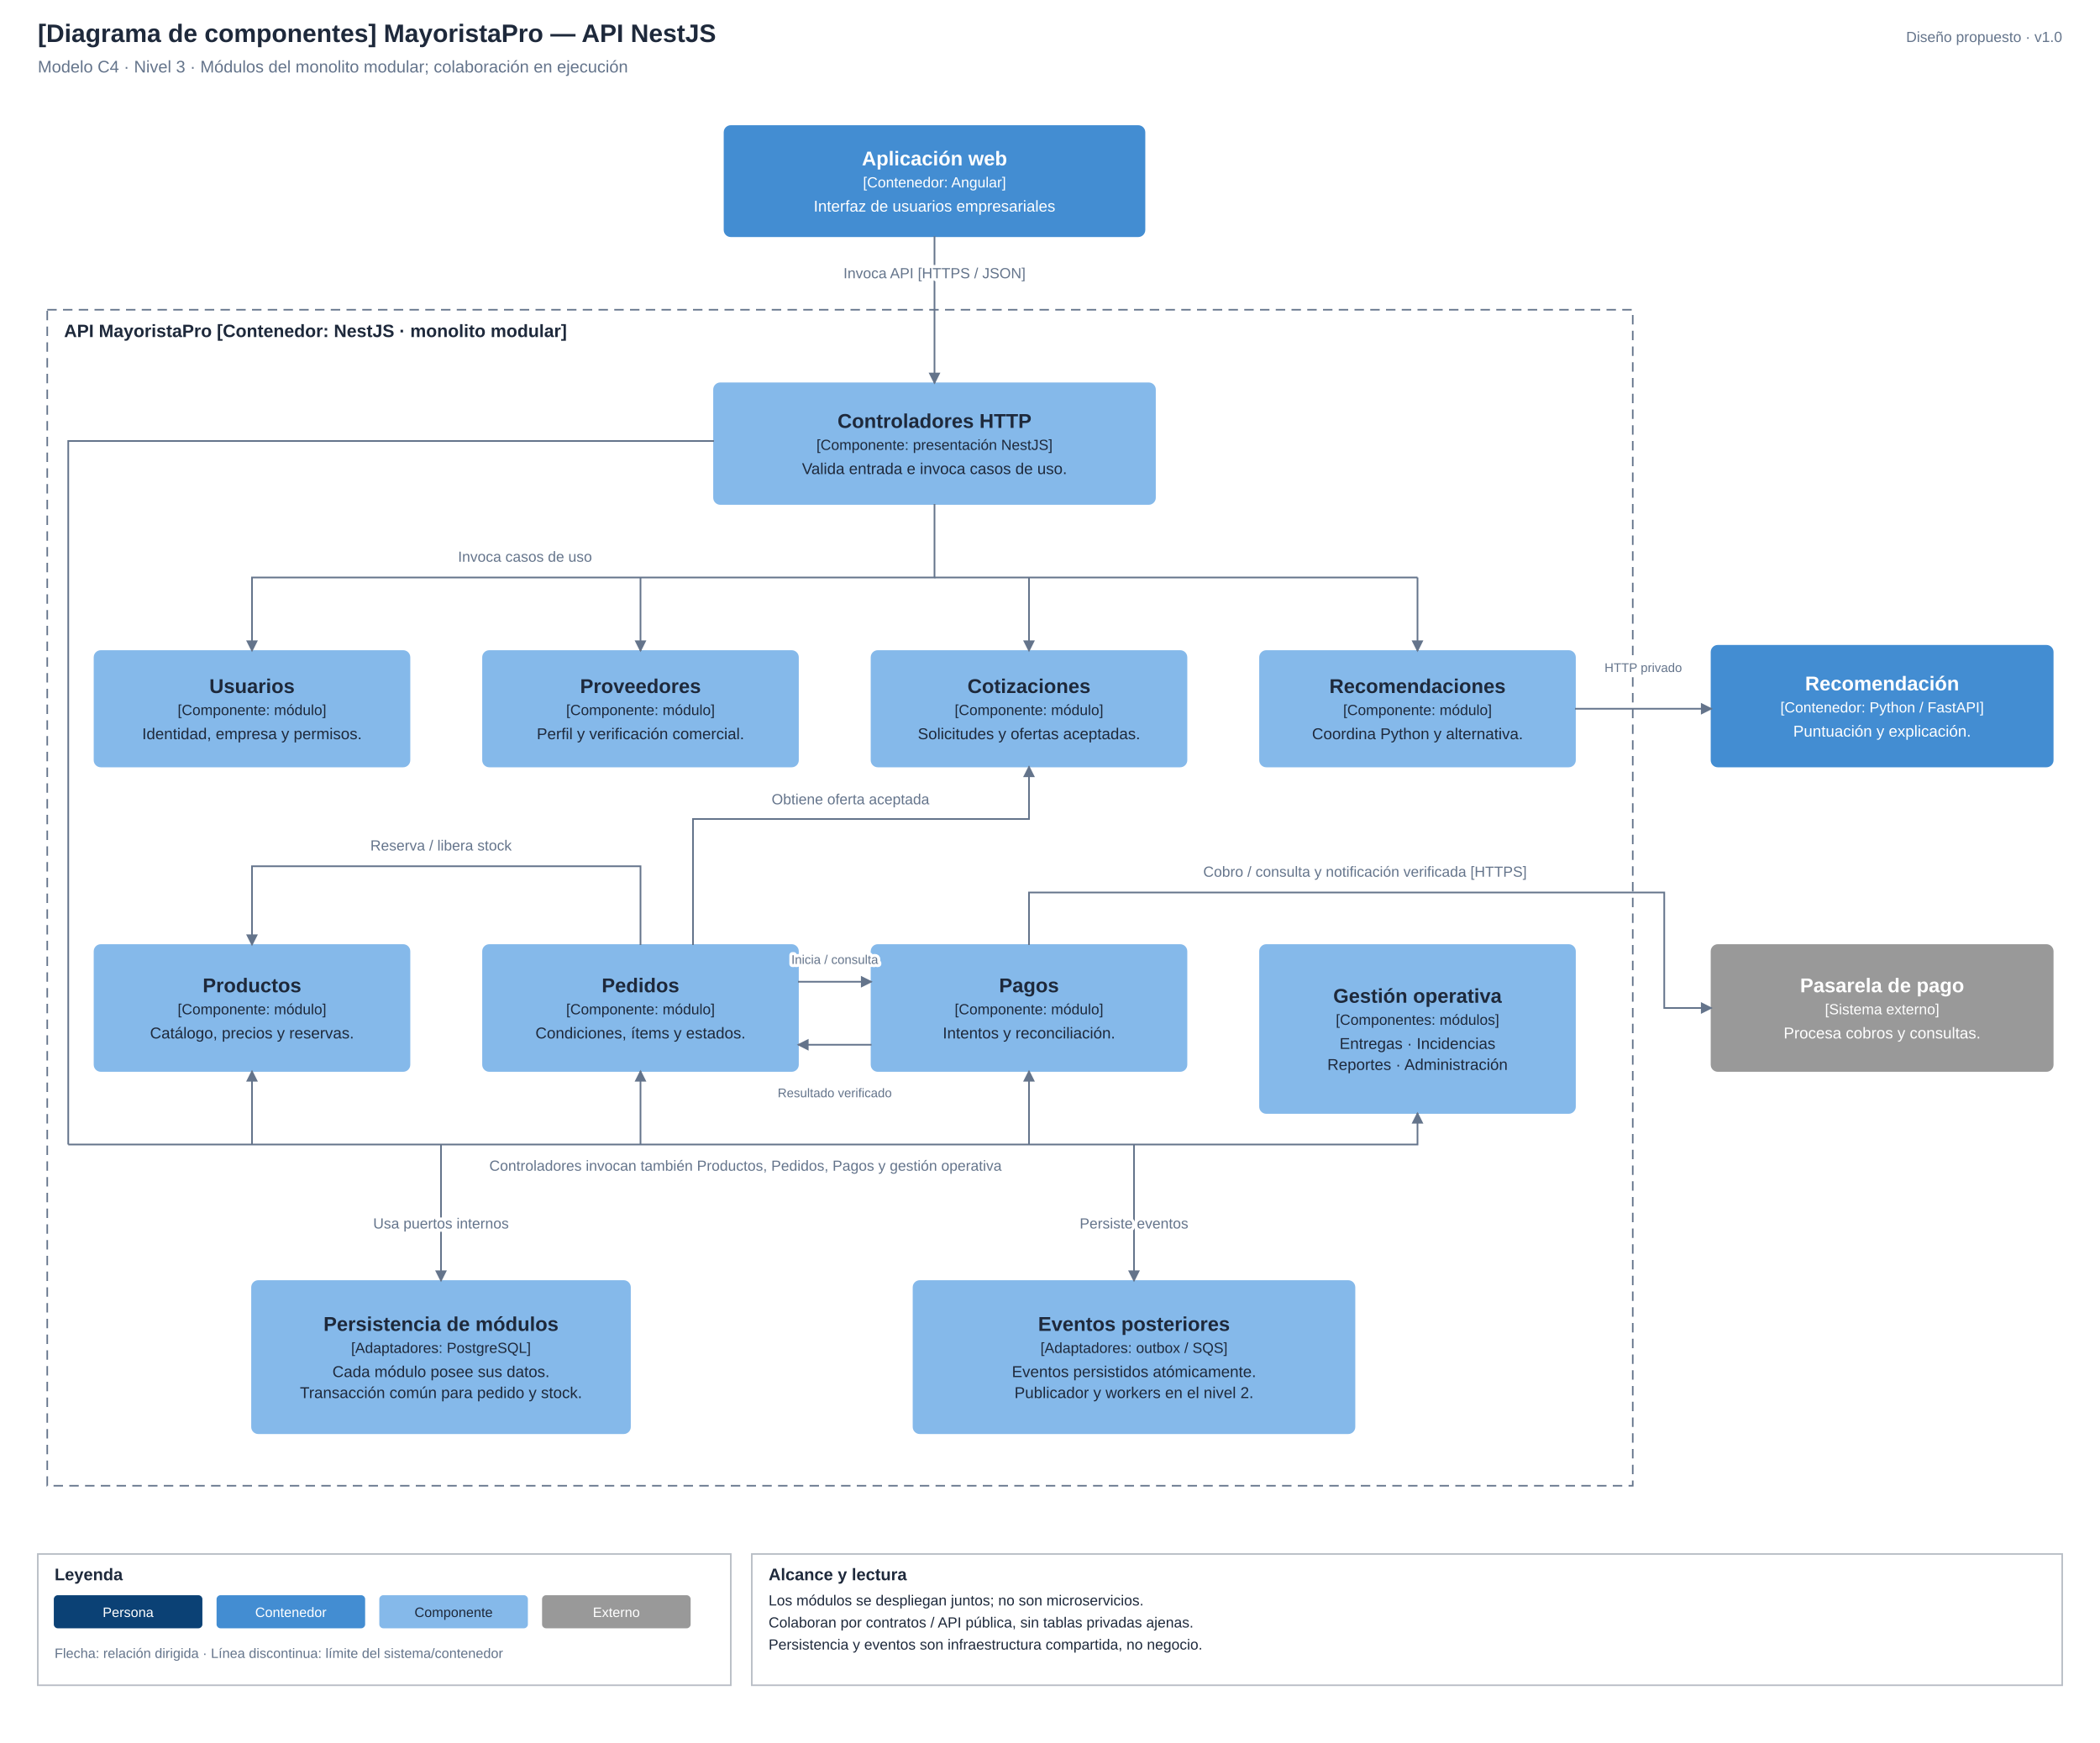
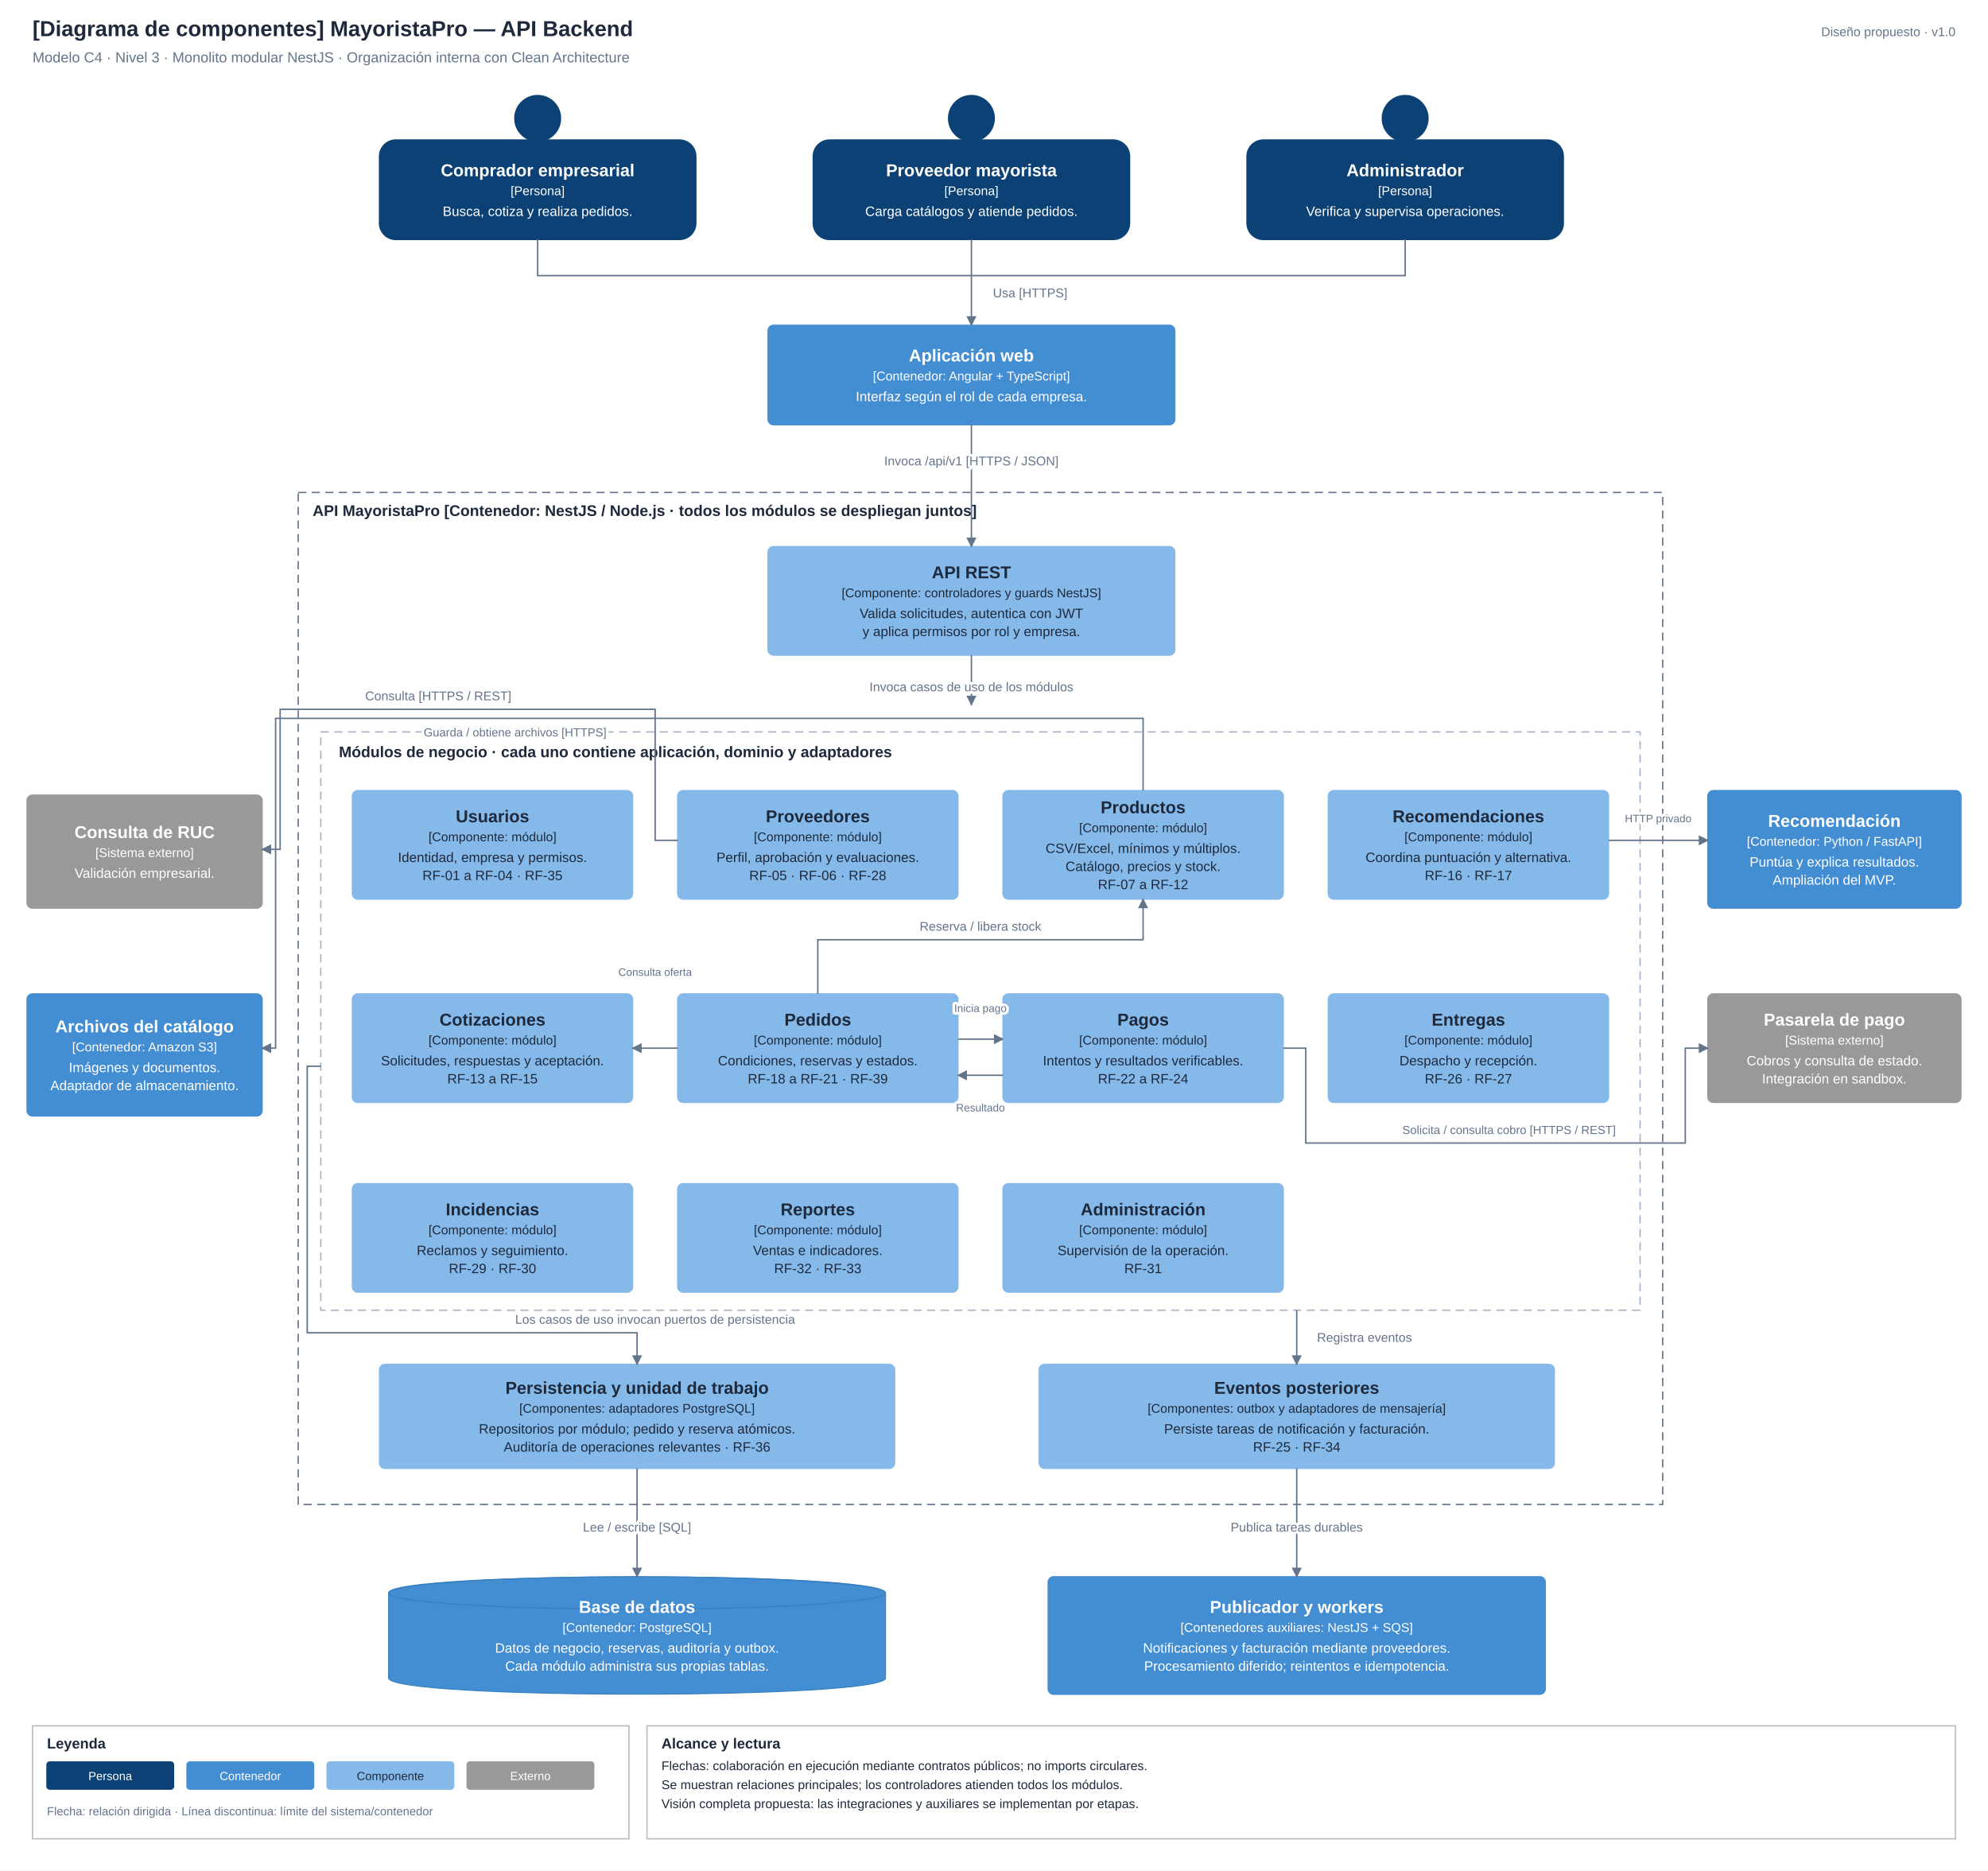
- <svg xmlns="http://www.w3.org/2000/svg" width="2000" height="1660" viewBox="0 0 2000 1660" font-family="Segoe UI,Arial,sans-serif" role="img" aria-labelledby="title desc">
+ <svg xmlns="http://www.w3.org/2000/svg" width="2200" height="2070" viewBox="0 0 2200 2070" font-family="Segoe UI,Arial,sans-serif" role="img" aria-labelledby="title desc">
  <defs>
    <marker id="arrow" viewBox="0 0 10 10" refX="9" refY="5" markerWidth="7" markerHeight="7" orient="auto">
      <path d="M0 0 L10 5 L0 10" fill="#64748B" />
    </marker>
    <marker id="open" viewBox="0 0 10 10" refX="9" refY="5" markerWidth="8" markerHeight="8" orient="auto">
      <path d="M0 0 L9 5 L0 10" fill="none" stroke="#475569" stroke-width="1.4" />
    </marker>
    <marker id="triangle" viewBox="0 0 12 12" refX="11" refY="6" markerWidth="11" markerHeight="11" orient="auto">
      <path d="M0 0 L11 6 L0 12 Z" fill="white" stroke="#475569" />
    </marker>
    <marker id="diamond" viewBox="0 0 16 10" refX="1" refY="5" markerWidth="14" markerHeight="9" orient="auto">
      <path d="M1 5 L8 1 L15 5 L8 9 Z" fill="#475569" />
    </marker>
  </defs>
  <rect width="100%" height="100%" fill="white" />
-   <text x="36" y="40" font-size="24" fill="#1E293B" font-weight="700" text-anchor="start">[Diagrama de componentes] MayoristaPro — API NestJS</text>
-   <text x="36" y="69" font-size="16" fill="#64748B" font-weight="400" text-anchor="start">Modelo C4 · Nivel 3 · Módulos del monolito modular; colaboración en ejecución</text>
-   <text x="1964" y="40" font-size="14" fill="#64748B" font-weight="400" text-anchor="end">Diseño propuesto · v1.0</text>
-   <rect x="690" y="120" width="400" height="105" rx="6" fill="#438DD2" stroke="#438DD2" stroke-width="1.5" />
-   <text x="890.0" y="157.5" font-size="19" fill="white" font-weight="700" text-anchor="middle">Aplicación web</text>
-   <text x="890.0" y="178.5" font-size="14" fill="white" font-weight="400" text-anchor="middle">[Contenedor: Angular]</text>
-   <text x="890.0" y="201.5" font-size="15" fill="white" font-weight="400" text-anchor="middle">Interfaz de usuarios empresariales</text>
-   <rect x="45" y="295" width="1510" height="1120" rx="0" fill="none" stroke="#64748B" stroke-width="1.5" stroke-dasharray="9 6" />
-   <text x="61" y="321" font-size="17" fill="#1E293B" font-weight="700" text-anchor="start">API MayoristaPro [Contenedor: NestJS · monolito modular]</text>
-   <rect x="680" y="365" width="420" height="115" rx="6" fill="#85B9EA" stroke="#85B9EA" stroke-width="1.5" />
-   <text x="890.0" y="407.5" font-size="19" fill="#1E293B" font-weight="700" text-anchor="middle">Controladores HTTP</text>
-   <text x="890.0" y="428.5" font-size="14" fill="#1E293B" font-weight="400" text-anchor="middle">[Componente: presentación NestJS]</text>
-   <text x="890.0" y="451.5" font-size="15" fill="#1E293B" font-weight="400" text-anchor="middle">Valida entrada e invoca casos de uso.</text>
-   <path d="M890,225 L890,365" fill="none" stroke="#64748B" stroke-width="1.6" marker-end="url(#arrow)" />
-   <text x="890" y="265" font-size="14" fill="#64748B" font-weight="400" text-anchor="middle" paint-order="stroke" stroke="white" stroke-width="6" stroke-linejoin="round">Invoca API [HTTPS / JSON]</text>
-   <rect x="90" y="620" width="300" height="110" rx="6" fill="#85B9EA" stroke="#85B9EA" stroke-width="1.5" />
-   <text x="240.0" y="660.0" font-size="19" fill="#1E293B" font-weight="700" text-anchor="middle">Usuarios</text>
-   <text x="240.0" y="681.0" font-size="14" fill="#1E293B" font-weight="400" text-anchor="middle">[Componente: módulo]</text>
-   <text x="240.0" y="704.0" font-size="15" fill="#1E293B" font-weight="400" text-anchor="middle">Identidad, empresa y permisos.</text>
-   <rect x="460" y="620" width="300" height="110" rx="6" fill="#85B9EA" stroke="#85B9EA" stroke-width="1.5" />
-   <text x="610.0" y="660.0" font-size="19" fill="#1E293B" font-weight="700" text-anchor="middle">Proveedores</text>
-   <text x="610.0" y="681.0" font-size="14" fill="#1E293B" font-weight="400" text-anchor="middle">[Componente: módulo]</text>
-   <text x="610.0" y="704.0" font-size="15" fill="#1E293B" font-weight="400" text-anchor="middle">Perfil y verificación comercial.</text>
-   <rect x="830" y="620" width="300" height="110" rx="6" fill="#85B9EA" stroke="#85B9EA" stroke-width="1.5" />
-   <text x="980.0" y="660.0" font-size="19" fill="#1E293B" font-weight="700" text-anchor="middle">Cotizaciones</text>
-   <text x="980.0" y="681.0" font-size="14" fill="#1E293B" font-weight="400" text-anchor="middle">[Componente: módulo]</text>
-   <text x="980.0" y="704.0" font-size="15" fill="#1E293B" font-weight="400" text-anchor="middle">Solicitudes y ofertas aceptadas.</text>
-   <rect x="1200" y="620" width="300" height="110" rx="6" fill="#85B9EA" stroke="#85B9EA" stroke-width="1.5" />
-   <text x="1350.0" y="660.0" font-size="19" fill="#1E293B" font-weight="700" text-anchor="middle">Recomendaciones</text>
-   <text x="1350.0" y="681.0" font-size="14" fill="#1E293B" font-weight="400" text-anchor="middle">[Componente: módulo]</text>
-   <text x="1350.0" y="704.0" font-size="15" fill="#1E293B" font-weight="400" text-anchor="middle">Coordina Python y alternativa.</text>
-   <path d="M890,480 L890,550 L240,550 L240,620" fill="none" stroke="#64748B" stroke-width="1.6" marker-end="url(#arrow)" />
-   <text x="500" y="535" font-size="14" fill="#64748B" font-weight="400" text-anchor="middle" paint-order="stroke" stroke="white" stroke-width="6" stroke-linejoin="round">Invoca casos de uso</text>
-   <path d="M610,550 L610,620" fill="none" stroke="#64748B" stroke-width="1.6" marker-end="url(#arrow)" />
-   <path d="M980,550 L980,620" fill="none" stroke="#64748B" stroke-width="1.6" marker-end="url(#arrow)" />
-   <path d="M1350,550 L1350,620" fill="none" stroke="#64748B" stroke-width="1.6" marker-end="url(#arrow)" />
-   <path d="M890,550 L1350,550" fill="none" stroke="#64748B" stroke-width="1.6" />
-   <rect x="90" y="900" width="300" height="120" rx="6" fill="#85B9EA" stroke="#85B9EA" stroke-width="1.5" />
-   <text x="240.0" y="945.0" font-size="19" fill="#1E293B" font-weight="700" text-anchor="middle">Productos</text>
-   <text x="240.0" y="966.0" font-size="14" fill="#1E293B" font-weight="400" text-anchor="middle">[Componente: módulo]</text>
-   <text x="240.0" y="989.0" font-size="15" fill="#1E293B" font-weight="400" text-anchor="middle">Catálogo, precios y reservas.</text>
-   <rect x="460" y="900" width="300" height="120" rx="6" fill="#85B9EA" stroke="#85B9EA" stroke-width="1.5" />
-   <text x="610.0" y="945.0" font-size="19" fill="#1E293B" font-weight="700" text-anchor="middle">Pedidos</text>
-   <text x="610.0" y="966.0" font-size="14" fill="#1E293B" font-weight="400" text-anchor="middle">[Componente: módulo]</text>
-   <text x="610.0" y="989.0" font-size="15" fill="#1E293B" font-weight="400" text-anchor="middle">Condiciones, ítems y estados.</text>
-   <rect x="830" y="900" width="300" height="120" rx="6" fill="#85B9EA" stroke="#85B9EA" stroke-width="1.5" />
-   <text x="980.0" y="945.0" font-size="19" fill="#1E293B" font-weight="700" text-anchor="middle">Pagos</text>
-   <text x="980.0" y="966.0" font-size="14" fill="#1E293B" font-weight="400" text-anchor="middle">[Componente: módulo]</text>
-   <text x="980.0" y="989.0" font-size="15" fill="#1E293B" font-weight="400" text-anchor="middle">Intentos y reconciliación.</text>
-   <path d="M610,900 L610,825 L240,825 L240,900" fill="none" stroke="#64748B" stroke-width="1.6" marker-end="url(#arrow)" />
-   <text x="420" y="810" font-size="14" fill="#64748B" font-weight="400" text-anchor="middle" paint-order="stroke" stroke="white" stroke-width="6" stroke-linejoin="round">Reserva / libera stock</text>
-   <path d="M660,900 L660,780 L980,780 L980,730" fill="none" stroke="#64748B" stroke-width="1.6" marker-end="url(#arrow)" />
-   <text x="810" y="766" font-size="14" fill="#64748B" font-weight="400" text-anchor="middle" paint-order="stroke" stroke="white" stroke-width="6" stroke-linejoin="round">Obtiene oferta aceptada</text>
-   <path d="M760,935 L830,935" fill="none" stroke="#64748B" stroke-width="1.6" marker-end="url(#arrow)" />
-   <text x="795" y="918" font-size="12" fill="#64748B" font-weight="400" text-anchor="middle" paint-order="stroke" stroke="white" stroke-width="6" stroke-linejoin="round">Inicia / consulta</text>
-   <path d="M830,995 L760,995" fill="none" stroke="#64748B" stroke-width="1.6" marker-end="url(#arrow)" />
-   <text x="795" y="1045" font-size="12" fill="#64748B" font-weight="400" text-anchor="middle" paint-order="stroke" stroke="white" stroke-width="6" stroke-linejoin="round">Resultado verificado</text>
-   <rect x="1200" y="900" width="300" height="160" rx="6" fill="#85B9EA" stroke="#85B9EA" stroke-width="1.5" />
-   <text x="1350.0" y="955.0" font-size="19" fill="#1E293B" font-weight="700" text-anchor="middle">Gestión operativa</text>
-   <text x="1350.0" y="976.0" font-size="14" fill="#1E293B" font-weight="400" text-anchor="middle">[Componentes: módulos]</text>
-   <text x="1350.0" y="999.0" font-size="15" fill="#1E293B" font-weight="400" text-anchor="middle">Entregas · Incidencias</text>
-   <text x="1350.0" y="1019.0" font-size="15" fill="#1E293B" font-weight="400" text-anchor="middle">Reportes · Administración</text>
-   <path d="M680,420 L65,420 L65,1090" fill="none" stroke="#64748B" stroke-width="1.6" />
-   <path d="M65,1090 L1350,1090 L1350,1060" fill="none" stroke="#64748B" stroke-width="1.6" marker-end="url(#arrow)" />
-   <text x="710" y="1115" font-size="14" fill="#64748B" font-weight="400" text-anchor="middle" paint-order="stroke" stroke="white" stroke-width="6" stroke-linejoin="round">Controladores invocan también Productos, Pedidos, Pagos y gestión operativa</text>
-   <path d="M240,1090 L240,1020" fill="none" stroke="#64748B" stroke-width="1.6" marker-end="url(#arrow)" />
-   <path d="M610,1090 L610,1020" fill="none" stroke="#64748B" stroke-width="1.6" marker-end="url(#arrow)" />
-   <path d="M980,1090 L980,1020" fill="none" stroke="#64748B" stroke-width="1.6" marker-end="url(#arrow)" />
-   <rect x="1630" y="615" width="325" height="115" rx="6" fill="#438DD2" stroke="#438DD2" stroke-width="1.5" />
-   <text x="1792.5" y="657.5" font-size="19" fill="white" font-weight="700" text-anchor="middle">Recomendación</text>
-   <text x="1792.5" y="678.5" font-size="14" fill="white" font-weight="400" text-anchor="middle">[Contenedor: Python / FastAPI]</text>
-   <text x="1792.5" y="701.5" font-size="15" fill="white" font-weight="400" text-anchor="middle">Puntuación y explicación.</text>
-   <rect x="1630" y="900" width="325" height="120" rx="6" fill="#999999" stroke="#999999" stroke-width="1.5" />
-   <text x="1792.5" y="945.0" font-size="19" fill="white" font-weight="700" text-anchor="middle">Pasarela de pago</text>
-   <text x="1792.5" y="966.0" font-size="14" fill="white" font-weight="400" text-anchor="middle">[Sistema externo]</text>
-   <text x="1792.5" y="989.0" font-size="15" fill="white" font-weight="400" text-anchor="middle">Procesa cobros y consultas.</text>
-   <path d="M1500,675 L1630,675" fill="none" stroke="#64748B" stroke-width="1.6" marker-end="url(#arrow)" />
-   <text x="1565" y="640" font-size="12" fill="#64748B" font-weight="400" text-anchor="middle" paint-order="stroke" stroke="white" stroke-width="6" stroke-linejoin="round">HTTP privado</text>
-   <path d="M980,900 L980,850 L1585,850 L1585,960 L1630,960" fill="none" stroke="#64748B" stroke-width="1.6" marker-end="url(#arrow)" />
-   <text x="1300" y="835" font-size="14" fill="#64748B" font-weight="400" text-anchor="middle" paint-order="stroke" stroke="white" stroke-width="6" stroke-linejoin="round">Cobro / consulta y notificación verificada [HTTPS]</text>
-   <rect x="240" y="1220" width="360" height="145" rx="6" fill="#85B9EA" stroke="#85B9EA" stroke-width="1.5" />
-   <text x="420.0" y="1267.5" font-size="19" fill="#1E293B" font-weight="700" text-anchor="middle">Persistencia de módulos</text>
-   <text x="420.0" y="1288.5" font-size="14" fill="#1E293B" font-weight="400" text-anchor="middle">[Adaptadores: PostgreSQL]</text>
-   <text x="420.0" y="1311.5" font-size="15" fill="#1E293B" font-weight="400" text-anchor="middle">Cada módulo posee sus datos.</text>
-   <text x="420.0" y="1331.5" font-size="15" fill="#1E293B" font-weight="400" text-anchor="middle">Transacción común para pedido y stock.</text>
-   <rect x="870" y="1220" width="420" height="145" rx="6" fill="#85B9EA" stroke="#85B9EA" stroke-width="1.5" />
-   <text x="1080.0" y="1267.5" font-size="19" fill="#1E293B" font-weight="700" text-anchor="middle">Eventos posteriores</text>
-   <text x="1080.0" y="1288.5" font-size="14" fill="#1E293B" font-weight="400" text-anchor="middle">[Adaptadores: outbox / SQS]</text>
-   <text x="1080.0" y="1311.5" font-size="15" fill="#1E293B" font-weight="400" text-anchor="middle">Eventos persistidos atómicamente.</text>
-   <text x="1080.0" y="1331.5" font-size="15" fill="#1E293B" font-weight="400" text-anchor="middle">Publicador y workers en el nivel 2.</text>
-   <path d="M420,1090 L420,1220" fill="none" stroke="#64748B" stroke-width="1.6" marker-end="url(#arrow)" />
-   <text x="420" y="1170" font-size="14" fill="#64748B" font-weight="400" text-anchor="middle" paint-order="stroke" stroke="white" stroke-width="6" stroke-linejoin="round">Usa puertos internos</text>
-   <path d="M1080,1090 L1080,1220" fill="none" stroke="#64748B" stroke-width="1.6" marker-end="url(#arrow)" />
-   <text x="1080" y="1170" font-size="14" fill="#64748B" font-weight="400" text-anchor="middle" paint-order="stroke" stroke="white" stroke-width="6" stroke-linejoin="round">Persiste eventos</text>
-   <rect x="36" y="1480" width="660" height="125" rx="0" fill="white" stroke="#B8BDC5" stroke-width="1.5" />
-   <text x="52" y="1505" font-size="16" fill="#1E293B" font-weight="700" text-anchor="start">Leyenda</text>
-   <rect x="52" y="1520" width="140" height="30" rx="3" fill="#0B4175" stroke="#0B4175" stroke-width="1.5" />
-   <text x="122" y="1540" font-size="13" fill="white" font-weight="400" text-anchor="middle">Persona</text>
-   <rect x="207" y="1520" width="140" height="30" rx="3" fill="#438DD2" stroke="#438DD2" stroke-width="1.5" />
-   <text x="277" y="1540" font-size="13" fill="white" font-weight="400" text-anchor="middle">Contenedor</text>
-   <rect x="362" y="1520" width="140" height="30" rx="3" fill="#85B9EA" stroke="#85B9EA" stroke-width="1.5" />
-   <text x="432" y="1540" font-size="13" fill="#1E293B" font-weight="400" text-anchor="middle">Componente</text>
-   <rect x="517" y="1520" width="140" height="30" rx="3" fill="#999999" stroke="#999999" stroke-width="1.5" />
-   <text x="587" y="1540" font-size="13" fill="white" font-weight="400" text-anchor="middle">Externo</text>
-   <text x="52" y="1579" font-size="13" fill="#64748B" font-weight="400" text-anchor="start">Flecha: relación dirigida · Línea discontinua: límite del sistema/contenedor</text>
-   <rect x="716" y="1480" width="1248" height="125" rx="0" fill="white" stroke="#B8BDC5" stroke-width="1.5" />
-   <text x="732" y="1505" font-size="16" fill="#1E293B" font-weight="700" text-anchor="start">Alcance y lectura</text>
-   <text x="732" y="1529" font-size="14" fill="#1E293B" font-weight="400" text-anchor="start">Los módulos se despliegan juntos; no son microservicios.</text>
-   <text x="732" y="1550" font-size="14" fill="#1E293B" font-weight="400" text-anchor="start">Colaboran por contratos / API pública, sin tablas privadas ajenas.</text>
-   <text x="732" y="1571" font-size="14" fill="#1E293B" font-weight="400" text-anchor="start">Persistencia y eventos son infraestructura compartida, no negocio.</text>
+   <text x="36" y="40" font-size="24" fill="#1E293B" font-weight="700" text-anchor="start">[Diagrama de componentes] MayoristaPro — API Backend</text>
+   <text x="36" y="69" font-size="16" fill="#64748B" font-weight="400" text-anchor="start">Modelo C4 · Nivel 3 · Monolito modular NestJS · Organización interna con Clean Architecture</text>
+   <text x="2164" y="40" font-size="14" fill="#64748B" font-weight="400" text-anchor="end">Diseño propuesto · v1.0</text>
+   <circle cx="595.0" cy="131" r="26" fill="#0B4175" />
+   <rect x="420" y="155" width="350" height="110" rx="18" fill="#0B4175" stroke="#0B4175" stroke-width="1.5" />
+   <text x="595.0" y="195.0" font-size="19" fill="white" font-weight="700" text-anchor="middle">Comprador empresarial</text>
+   <text x="595.0" y="216.0" font-size="14" fill="white" font-weight="400" text-anchor="middle">[Persona]</text>
+   <text x="595.0" y="239.0" font-size="15" fill="white" font-weight="400" text-anchor="middle">Busca, cotiza y realiza pedidos.</text>
+   <circle cx="1075.0" cy="131" r="26" fill="#0B4175" />
+   <rect x="900" y="155" width="350" height="110" rx="18" fill="#0B4175" stroke="#0B4175" stroke-width="1.5" />
+   <text x="1075.0" y="195.0" font-size="19" fill="white" font-weight="700" text-anchor="middle">Proveedor mayorista</text>
+   <text x="1075.0" y="216.0" font-size="14" fill="white" font-weight="400" text-anchor="middle">[Persona]</text>
+   <text x="1075.0" y="239.0" font-size="15" fill="white" font-weight="400" text-anchor="middle">Carga catálogos y atiende pedidos.</text>
+   <circle cx="1555.0" cy="131" r="26" fill="#0B4175" />
+   <rect x="1380" y="155" width="350" height="110" rx="18" fill="#0B4175" stroke="#0B4175" stroke-width="1.5" />
+   <text x="1555.0" y="195.0" font-size="19" fill="white" font-weight="700" text-anchor="middle">Administrador</text>
+   <text x="1555.0" y="216.0" font-size="14" fill="white" font-weight="400" text-anchor="middle">[Persona]</text>
+   <text x="1555.0" y="239.0" font-size="15" fill="white" font-weight="400" text-anchor="middle">Verifica y supervisa operaciones.</text>
+   <path d="M595,265 L595,305 L1555,305 L1555,265" fill="none" stroke="#64748B" stroke-width="1.6" />
+   <path d="M1075,265 L1075,360" fill="none" stroke="#64748B" stroke-width="1.6" marker-end="url(#arrow)" />
+   <text x="1140" y="329" font-size="14" fill="#64748B" font-weight="400" text-anchor="middle" paint-order="stroke" stroke="white" stroke-width="6" stroke-linejoin="round">Usa [HTTPS]</text>
+   <rect x="850" y="360" width="450" height="110" rx="6" fill="#438DD2" stroke="#438DD2" stroke-width="1.5" />
+   <text x="1075.0" y="400.0" font-size="19" fill="white" font-weight="700" text-anchor="middle">Aplicación web</text>
+   <text x="1075.0" y="421.0" font-size="14" fill="white" font-weight="400" text-anchor="middle">[Contenedor: Angular + TypeScript]</text>
+   <text x="1075.0" y="444.0" font-size="15" fill="white" font-weight="400" text-anchor="middle">Interfaz según el rol de cada empresa.</text>
+   <rect x="330" y="545" width="1510" height="1120" rx="0" fill="none" stroke="#64748B" stroke-width="1.5" stroke-dasharray="9 6" />
+   <text x="346" y="571" font-size="17" fill="#1E293B" font-weight="700" text-anchor="start">API MayoristaPro [Contenedor: NestJS / Node.js · todos los módulos se despliegan juntos]</text>
+   <rect x="850" y="605" width="450" height="120" rx="6" fill="#85B9EA" stroke="#85B9EA" stroke-width="1.5" />
+   <text x="1075.0" y="640.0" font-size="19" fill="#1E293B" font-weight="700" text-anchor="middle">API REST</text>
+   <text x="1075.0" y="661.0" font-size="14" fill="#1E293B" font-weight="400" text-anchor="middle">[Componente: controladores y guards NestJS]</text>
+   <text x="1075.0" y="684.0" font-size="15" fill="#1E293B" font-weight="400" text-anchor="middle">Valida solicitudes, autentica con JWT</text>
+   <text x="1075.0" y="704.0" font-size="15" fill="#1E293B" font-weight="400" text-anchor="middle">y aplica permisos por rol y empresa.</text>
+   <path d="M1075,470 L1075,605" fill="none" stroke="#64748B" stroke-width="1.6" marker-end="url(#arrow)" />
+   <text x="1075" y="515" font-size="14" fill="#64748B" font-weight="400" text-anchor="middle" paint-order="stroke" stroke="white" stroke-width="6" stroke-linejoin="round">Invoca /api/v1 [HTTPS / JSON]</text>
+   <rect x="355" y="810" width="1460" height="640" rx="0" fill="none" stroke="#A6B4C6" stroke-width="1.5" stroke-dasharray="9 6" />
+   <text x="375" y="838" font-size="17" fill="#1E293B" font-weight="700" text-anchor="start">Módulos de negocio · cada uno contiene aplicación, dominio y adaptadores</text>
+   <rect x="390" y="875" width="310" height="120" rx="6" fill="#85B9EA" stroke="#85B9EA" stroke-width="1.5" />
+   <text x="545.0" y="910.0" font-size="19" fill="#1E293B" font-weight="700" text-anchor="middle">Usuarios</text>
+   <text x="545.0" y="931.0" font-size="14" fill="#1E293B" font-weight="400" text-anchor="middle">[Componente: módulo]</text>
+   <text x="545.0" y="954.0" font-size="15" fill="#1E293B" font-weight="400" text-anchor="middle">Identidad, empresa y permisos.</text>
+   <text x="545.0" y="974.0" font-size="15" fill="#1E293B" font-weight="400" text-anchor="middle">RF-01 a RF-04 · RF-35</text>
+   <rect x="750" y="875" width="310" height="120" rx="6" fill="#85B9EA" stroke="#85B9EA" stroke-width="1.5" />
+   <text x="905.0" y="910.0" font-size="19" fill="#1E293B" font-weight="700" text-anchor="middle">Proveedores</text>
+   <text x="905.0" y="931.0" font-size="14" fill="#1E293B" font-weight="400" text-anchor="middle">[Componente: módulo]</text>
+   <text x="905.0" y="954.0" font-size="15" fill="#1E293B" font-weight="400" text-anchor="middle">Perfil, aprobación y evaluaciones.</text>
+   <text x="905.0" y="974.0" font-size="15" fill="#1E293B" font-weight="400" text-anchor="middle">RF-05 · RF-06 · RF-28</text>
+   <rect x="1110" y="875" width="310" height="120" rx="6" fill="#85B9EA" stroke="#85B9EA" stroke-width="1.5" />
+   <text x="1265.0" y="900.0" font-size="19" fill="#1E293B" font-weight="700" text-anchor="middle">Productos</text>
+   <text x="1265.0" y="921.0" font-size="14" fill="#1E293B" font-weight="400" text-anchor="middle">[Componente: módulo]</text>
+   <text x="1265.0" y="944.0" font-size="15" fill="#1E293B" font-weight="400" text-anchor="middle">CSV/Excel, mínimos y múltiplos.</text>
+   <text x="1265.0" y="964.0" font-size="15" fill="#1E293B" font-weight="400" text-anchor="middle">Catálogo, precios y stock.</text>
+   <text x="1265.0" y="984.0" font-size="15" fill="#1E293B" font-weight="400" text-anchor="middle">RF-07 a RF-12</text>
+   <rect x="1470" y="875" width="310" height="120" rx="6" fill="#85B9EA" stroke="#85B9EA" stroke-width="1.5" />
+   <text x="1625.0" y="910.0" font-size="19" fill="#1E293B" font-weight="700" text-anchor="middle">Recomendaciones</text>
+   <text x="1625.0" y="931.0" font-size="14" fill="#1E293B" font-weight="400" text-anchor="middle">[Componente: módulo]</text>
+   <text x="1625.0" y="954.0" font-size="15" fill="#1E293B" font-weight="400" text-anchor="middle">Coordina puntuación y alternativa.</text>
+   <text x="1625.0" y="974.0" font-size="15" fill="#1E293B" font-weight="400" text-anchor="middle">RF-16 · RF-17</text>
+   <rect x="390" y="1100" width="310" height="120" rx="6" fill="#85B9EA" stroke="#85B9EA" stroke-width="1.5" />
+   <text x="545.0" y="1135.0" font-size="19" fill="#1E293B" font-weight="700" text-anchor="middle">Cotizaciones</text>
+   <text x="545.0" y="1156.0" font-size="14" fill="#1E293B" font-weight="400" text-anchor="middle">[Componente: módulo]</text>
+   <text x="545.0" y="1179.0" font-size="15" fill="#1E293B" font-weight="400" text-anchor="middle">Solicitudes, respuestas y aceptación.</text>
+   <text x="545.0" y="1199.0" font-size="15" fill="#1E293B" font-weight="400" text-anchor="middle">RF-13 a RF-15</text>
+   <rect x="750" y="1100" width="310" height="120" rx="6" fill="#85B9EA" stroke="#85B9EA" stroke-width="1.5" />
+   <text x="905.0" y="1135.0" font-size="19" fill="#1E293B" font-weight="700" text-anchor="middle">Pedidos</text>
+   <text x="905.0" y="1156.0" font-size="14" fill="#1E293B" font-weight="400" text-anchor="middle">[Componente: módulo]</text>
+   <text x="905.0" y="1179.0" font-size="15" fill="#1E293B" font-weight="400" text-anchor="middle">Condiciones, reservas y estados.</text>
+   <text x="905.0" y="1199.0" font-size="15" fill="#1E293B" font-weight="400" text-anchor="middle">RF-18 a RF-21 · RF-39</text>
+   <rect x="1110" y="1100" width="310" height="120" rx="6" fill="#85B9EA" stroke="#85B9EA" stroke-width="1.5" />
+   <text x="1265.0" y="1135.0" font-size="19" fill="#1E293B" font-weight="700" text-anchor="middle">Pagos</text>
+   <text x="1265.0" y="1156.0" font-size="14" fill="#1E293B" font-weight="400" text-anchor="middle">[Componente: módulo]</text>
+   <text x="1265.0" y="1179.0" font-size="15" fill="#1E293B" font-weight="400" text-anchor="middle">Intentos y resultados verificables.</text>
+   <text x="1265.0" y="1199.0" font-size="15" fill="#1E293B" font-weight="400" text-anchor="middle">RF-22 a RF-24</text>
+   <rect x="1470" y="1100" width="310" height="120" rx="6" fill="#85B9EA" stroke="#85B9EA" stroke-width="1.5" />
+   <text x="1625.0" y="1135.0" font-size="19" fill="#1E293B" font-weight="700" text-anchor="middle">Entregas</text>
+   <text x="1625.0" y="1156.0" font-size="14" fill="#1E293B" font-weight="400" text-anchor="middle">[Componente: módulo]</text>
+   <text x="1625.0" y="1179.0" font-size="15" fill="#1E293B" font-weight="400" text-anchor="middle">Despacho y recepción.</text>
+   <text x="1625.0" y="1199.0" font-size="15" fill="#1E293B" font-weight="400" text-anchor="middle">RF-26 · RF-27</text>
+   <rect x="390" y="1310" width="310" height="120" rx="6" fill="#85B9EA" stroke="#85B9EA" stroke-width="1.5" />
+   <text x="545.0" y="1345.0" font-size="19" fill="#1E293B" font-weight="700" text-anchor="middle">Incidencias</text>
+   <text x="545.0" y="1366.0" font-size="14" fill="#1E293B" font-weight="400" text-anchor="middle">[Componente: módulo]</text>
+   <text x="545.0" y="1389.0" font-size="15" fill="#1E293B" font-weight="400" text-anchor="middle">Reclamos y seguimiento.</text>
+   <text x="545.0" y="1409.0" font-size="15" fill="#1E293B" font-weight="400" text-anchor="middle">RF-29 · RF-30</text>
+   <rect x="750" y="1310" width="310" height="120" rx="6" fill="#85B9EA" stroke="#85B9EA" stroke-width="1.5" />
+   <text x="905.0" y="1345.0" font-size="19" fill="#1E293B" font-weight="700" text-anchor="middle">Reportes</text>
+   <text x="905.0" y="1366.0" font-size="14" fill="#1E293B" font-weight="400" text-anchor="middle">[Componente: módulo]</text>
+   <text x="905.0" y="1389.0" font-size="15" fill="#1E293B" font-weight="400" text-anchor="middle">Ventas e indicadores.</text>
+   <text x="905.0" y="1409.0" font-size="15" fill="#1E293B" font-weight="400" text-anchor="middle">RF-32 · RF-33</text>
+   <rect x="1110" y="1310" width="310" height="120" rx="6" fill="#85B9EA" stroke="#85B9EA" stroke-width="1.5" />
+   <text x="1265.0" y="1345.0" font-size="19" fill="#1E293B" font-weight="700" text-anchor="middle">Administración</text>
+   <text x="1265.0" y="1366.0" font-size="14" fill="#1E293B" font-weight="400" text-anchor="middle">[Componente: módulo]</text>
+   <text x="1265.0" y="1389.0" font-size="15" fill="#1E293B" font-weight="400" text-anchor="middle">Supervisión de la operación.</text>
+   <text x="1265.0" y="1409.0" font-size="15" fill="#1E293B" font-weight="400" text-anchor="middle">RF-31</text>
+   <path d="M1075,725 L1075,780" fill="none" stroke="#64748B" stroke-width="1.6" marker-end="url(#arrow)" />
+   <text x="1075" y="765" font-size="14" fill="#64748B" font-weight="400" text-anchor="middle" paint-order="stroke" stroke="white" stroke-width="6" stroke-linejoin="round">Invoca casos de uso de los módulos</text>
+   <path d="M905,1100 L905,1040 L1265,1040 L1265,995" fill="none" stroke="#64748B" stroke-width="1.6" marker-end="url(#arrow)" />
+   <text x="1085" y="1030" font-size="14" fill="#64748B" font-weight="400" text-anchor="middle" paint-order="stroke" stroke="white" stroke-width="6" stroke-linejoin="round">Reserva / libera stock</text>
+   <path d="M750,1160 L700,1160" fill="none" stroke="#64748B" stroke-width="1.6" marker-end="url(#arrow)" />
+   <text x="725" y="1080" font-size="12" fill="#64748B" font-weight="400" text-anchor="middle" paint-order="stroke" stroke="white" stroke-width="6" stroke-linejoin="round">Consulta oferta</text>
+   <path d="M1060,1150 L1110,1150" fill="none" stroke="#64748B" stroke-width="1.6" marker-end="url(#arrow)" />
+   <text x="1085" y="1120" font-size="12" fill="#64748B" font-weight="400" text-anchor="middle" paint-order="stroke" stroke="white" stroke-width="6" stroke-linejoin="round">Inicia pago</text>
+   <path d="M1110,1190 L1060,1190" fill="none" stroke="#64748B" stroke-width="1.6" marker-end="url(#arrow)" />
+   <text x="1085" y="1230" font-size="12" fill="#64748B" font-weight="400" text-anchor="middle" paint-order="stroke" stroke="white" stroke-width="6" stroke-linejoin="round">Resultado</text>
+   <rect x="420" y="1510" width="570" height="115" rx="6" fill="#85B9EA" stroke="#85B9EA" stroke-width="1.5" />
+   <text x="705.0" y="1542.5" font-size="19" fill="#1E293B" font-weight="700" text-anchor="middle">Persistencia y unidad de trabajo</text>
+   <text x="705.0" y="1563.5" font-size="14" fill="#1E293B" font-weight="400" text-anchor="middle">[Componentes: adaptadores PostgreSQL]</text>
+   <text x="705.0" y="1586.5" font-size="15" fill="#1E293B" font-weight="400" text-anchor="middle">Repositorios por módulo; pedido y reserva atómicos.</text>
+   <text x="705.0" y="1606.5" font-size="15" fill="#1E293B" font-weight="400" text-anchor="middle">Auditoría de operaciones relevantes · RF-36</text>
+   <rect x="1150" y="1510" width="570" height="115" rx="6" fill="#85B9EA" stroke="#85B9EA" stroke-width="1.5" />
+   <text x="1435.0" y="1542.5" font-size="19" fill="#1E293B" font-weight="700" text-anchor="middle">Eventos posteriores</text>
+   <text x="1435.0" y="1563.5" font-size="14" fill="#1E293B" font-weight="400" text-anchor="middle">[Componentes: outbox y adaptadores de mensajería]</text>
+   <text x="1435.0" y="1586.5" font-size="15" fill="#1E293B" font-weight="400" text-anchor="middle">Persiste tareas de notificación y facturación.</text>
+   <text x="1435.0" y="1606.5" font-size="15" fill="#1E293B" font-weight="400" text-anchor="middle">RF-25 · RF-34</text>
+   <path d="M355,1180 L340,1180 L340,1475 L705,1475 L705,1510" fill="none" stroke="#64748B" stroke-width="1.6" marker-end="url(#arrow)" />
+   <text x="725" y="1465" font-size="14" fill="#64748B" font-weight="400" text-anchor="middle" paint-order="stroke" stroke="white" stroke-width="6" stroke-linejoin="round">Los casos de uso invocan puertos de persistencia</text>
+   <path d="M1435,1450 L1435,1510" fill="none" stroke="#64748B" stroke-width="1.6" marker-end="url(#arrow)" />
+   <text x="1510" y="1485" font-size="14" fill="#64748B" font-weight="400" text-anchor="middle" paint-order="stroke" stroke="white" stroke-width="6" stroke-linejoin="round">Registra eventos</text>
+   <rect x="30" y="880" width="260" height="125" rx="6" fill="#999999" stroke="#999999" stroke-width="1.5" />
+   <text x="160.0" y="927.5" font-size="19" fill="white" font-weight="700" text-anchor="middle">Consulta de RUC</text>
+   <text x="160.0" y="948.5" font-size="14" fill="white" font-weight="400" text-anchor="middle">[Sistema externo]</text>
+   <text x="160.0" y="971.5" font-size="15" fill="white" font-weight="400" text-anchor="middle">Validación empresarial.</text>
+   <path d="M750,930 L725,930 L725,785 L310,785 L310,940 L290,940" fill="none" stroke="#64748B" stroke-width="1.6" marker-end="url(#arrow)" />
+   <text x="485" y="775" font-size="14" fill="#64748B" font-weight="400" text-anchor="middle" paint-order="stroke" stroke="white" stroke-width="6" stroke-linejoin="round">Consulta [HTTPS / REST]</text>
+   <rect x="1890" y="875" width="280" height="130" rx="6" fill="#438DD2" stroke="#438DD2" stroke-width="1.5" />
+   <text x="2030.0" y="915.0" font-size="19" fill="white" font-weight="700" text-anchor="middle">Recomendación</text>
+   <text x="2030.0" y="936.0" font-size="14" fill="white" font-weight="400" text-anchor="middle">[Contenedor: Python / FastAPI]</text>
+   <text x="2030.0" y="959.0" font-size="15" fill="white" font-weight="400" text-anchor="middle">Puntúa y explica resultados.</text>
+   <text x="2030.0" y="979.0" font-size="15" fill="white" font-weight="400" text-anchor="middle">Ampliación del MVP.</text>
+   <path d="M1780,930 L1890,930" fill="none" stroke="#64748B" stroke-width="1.6" marker-end="url(#arrow)" />
+   <text x="1835" y="910" font-size="12" fill="#64748B" font-weight="400" text-anchor="middle" paint-order="stroke" stroke="white" stroke-width="6" stroke-linejoin="round">HTTP privado</text>
+   <rect x="1890" y="1100" width="280" height="120" rx="6" fill="#999999" stroke="#999999" stroke-width="1.5" />
+   <text x="2030.0" y="1135.0" font-size="19" fill="white" font-weight="700" text-anchor="middle">Pasarela de pago</text>
+   <text x="2030.0" y="1156.0" font-size="14" fill="white" font-weight="400" text-anchor="middle">[Sistema externo]</text>
+   <text x="2030.0" y="1179.0" font-size="15" fill="white" font-weight="400" text-anchor="middle">Cobros y consulta de estado.</text>
+   <text x="2030.0" y="1199.0" font-size="15" fill="white" font-weight="400" text-anchor="middle">Integración en sandbox.</text>
+   <path d="M1420,1160 L1445,1160 L1445,1265 L1865,1265 L1865,1160 L1890,1160" fill="none" stroke="#64748B" stroke-width="1.6" marker-end="url(#arrow)" />
+   <text x="1670" y="1255" font-size="13" fill="#64748B" font-weight="400" text-anchor="middle" paint-order="stroke" stroke="white" stroke-width="6" stroke-linejoin="round">Solicita / consulta cobro [HTTPS / REST]</text>
+   <rect x="30" y="1100" width="260" height="135" rx="6" fill="#438DD2" stroke="#438DD2" stroke-width="1.5" />
+   <text x="160.0" y="1142.5" font-size="19" fill="white" font-weight="700" text-anchor="middle">Archivos del catálogo</text>
+   <text x="160.0" y="1163.5" font-size="14" fill="white" font-weight="400" text-anchor="middle">[Contenedor: Amazon S3]</text>
+   <text x="160.0" y="1186.5" font-size="15" fill="white" font-weight="400" text-anchor="middle">Imágenes y documentos.</text>
+   <text x="160.0" y="1206.5" font-size="15" fill="white" font-weight="400" text-anchor="middle">Adaptador de almacenamiento.</text>
+   <path d="M1265,875 L1265,795 L305,795 L305,1160 L290,1160" fill="none" stroke="#64748B" stroke-width="1.6" marker-end="url(#arrow)" />
+   <text x="570" y="815" font-size="13" fill="#64748B" font-weight="400" text-anchor="middle" paint-order="stroke" stroke="white" stroke-width="6" stroke-linejoin="round">Guarda / obtiene archivos [HTTPS]</text>
+   <path d="M430,1763 C430,1739 980,1739 980,1763 V1857 C980,1881 430,1881 430,1857 Z" fill="#438DD2" stroke="#367DBD" />
+   <ellipse cx="705.0" cy="1763" rx="275.0" ry="18" fill="#438DD2" stroke="#367DBD" />
+   <text x="705.0" y="1785.0" font-size="19" fill="white" font-weight="700" text-anchor="middle">Base de datos</text>
+   <text x="705.0" y="1806.0" font-size="14" fill="white" font-weight="400" text-anchor="middle">[Contenedor: PostgreSQL]</text>
+   <text x="705.0" y="1829.0" font-size="15" fill="white" font-weight="400" text-anchor="middle">Datos de negocio, reservas, auditoría y outbox.</text>
+   <text x="705.0" y="1849.0" font-size="15" fill="white" font-weight="400" text-anchor="middle">Cada módulo administra sus propias tablas.</text>
+   <path d="M705,1625 L705,1745" fill="none" stroke="#64748B" stroke-width="1.6" marker-end="url(#arrow)" />
+   <text x="705" y="1695" font-size="14" fill="#64748B" font-weight="400" text-anchor="middle" paint-order="stroke" stroke="white" stroke-width="6" stroke-linejoin="round">Lee / escribe [SQL]</text>
+   <rect x="1160" y="1745" width="550" height="130" rx="6" fill="#438DD2" stroke="#438DD2" stroke-width="1.5" />
+   <text x="1435.0" y="1785.0" font-size="19" fill="white" font-weight="700" text-anchor="middle">Publicador y workers</text>
+   <text x="1435.0" y="1806.0" font-size="14" fill="white" font-weight="400" text-anchor="middle">[Contenedores auxiliares: NestJS + SQS]</text>
+   <text x="1435.0" y="1829.0" font-size="15" fill="white" font-weight="400" text-anchor="middle">Notificaciones y facturación mediante proveedores.</text>
+   <text x="1435.0" y="1849.0" font-size="15" fill="white" font-weight="400" text-anchor="middle">Procesamiento diferido; reintentos e idempotencia.</text>
+   <path d="M1435,1625 L1435,1745" fill="none" stroke="#64748B" stroke-width="1.6" marker-end="url(#arrow)" />
+   <text x="1435" y="1695" font-size="14" fill="#64748B" font-weight="400" text-anchor="middle" paint-order="stroke" stroke="white" stroke-width="6" stroke-linejoin="round">Publica tareas durables</text>
+   <rect x="36" y="1910" width="660" height="125" rx="0" fill="white" stroke="#B8BDC5" stroke-width="1.5" />
+   <text x="52" y="1935" font-size="16" fill="#1E293B" font-weight="700" text-anchor="start">Leyenda</text>
+   <rect x="52" y="1950" width="140" height="30" rx="3" fill="#0B4175" stroke="#0B4175" stroke-width="1.5" />
+   <text x="122" y="1970" font-size="13" fill="white" font-weight="400" text-anchor="middle">Persona</text>
+   <rect x="207" y="1950" width="140" height="30" rx="3" fill="#438DD2" stroke="#438DD2" stroke-width="1.5" />
+   <text x="277" y="1970" font-size="13" fill="white" font-weight="400" text-anchor="middle">Contenedor</text>
+   <rect x="362" y="1950" width="140" height="30" rx="3" fill="#85B9EA" stroke="#85B9EA" stroke-width="1.5" />
+   <text x="432" y="1970" font-size="13" fill="#1E293B" font-weight="400" text-anchor="middle">Componente</text>
+   <rect x="517" y="1950" width="140" height="30" rx="3" fill="#999999" stroke="#999999" stroke-width="1.5" />
+   <text x="587" y="1970" font-size="13" fill="white" font-weight="400" text-anchor="middle">Externo</text>
+   <text x="52" y="2009" font-size="13" fill="#64748B" font-weight="400" text-anchor="start">Flecha: relación dirigida · Línea discontinua: límite del sistema/contenedor</text>
+   <rect x="716" y="1910" width="1448" height="125" rx="0" fill="white" stroke="#B8BDC5" stroke-width="1.5" />
+   <text x="732" y="1935" font-size="16" fill="#1E293B" font-weight="700" text-anchor="start">Alcance y lectura</text>
+   <text x="732" y="1959" font-size="14" fill="#1E293B" font-weight="400" text-anchor="start">Flechas: colaboración en ejecución mediante contratos públicos; no imports circulares.</text>
+   <text x="732" y="1980" font-size="14" fill="#1E293B" font-weight="400" text-anchor="start">Se muestran relaciones principales; los controladores atienden todos los módulos.</text>
+   <text x="732" y="2001" font-size="14" fill="#1E293B" font-weight="400" text-anchor="start">Visión completa propuesta: las integraciones y auxiliares se implementan por etapas.</text>
</svg>
